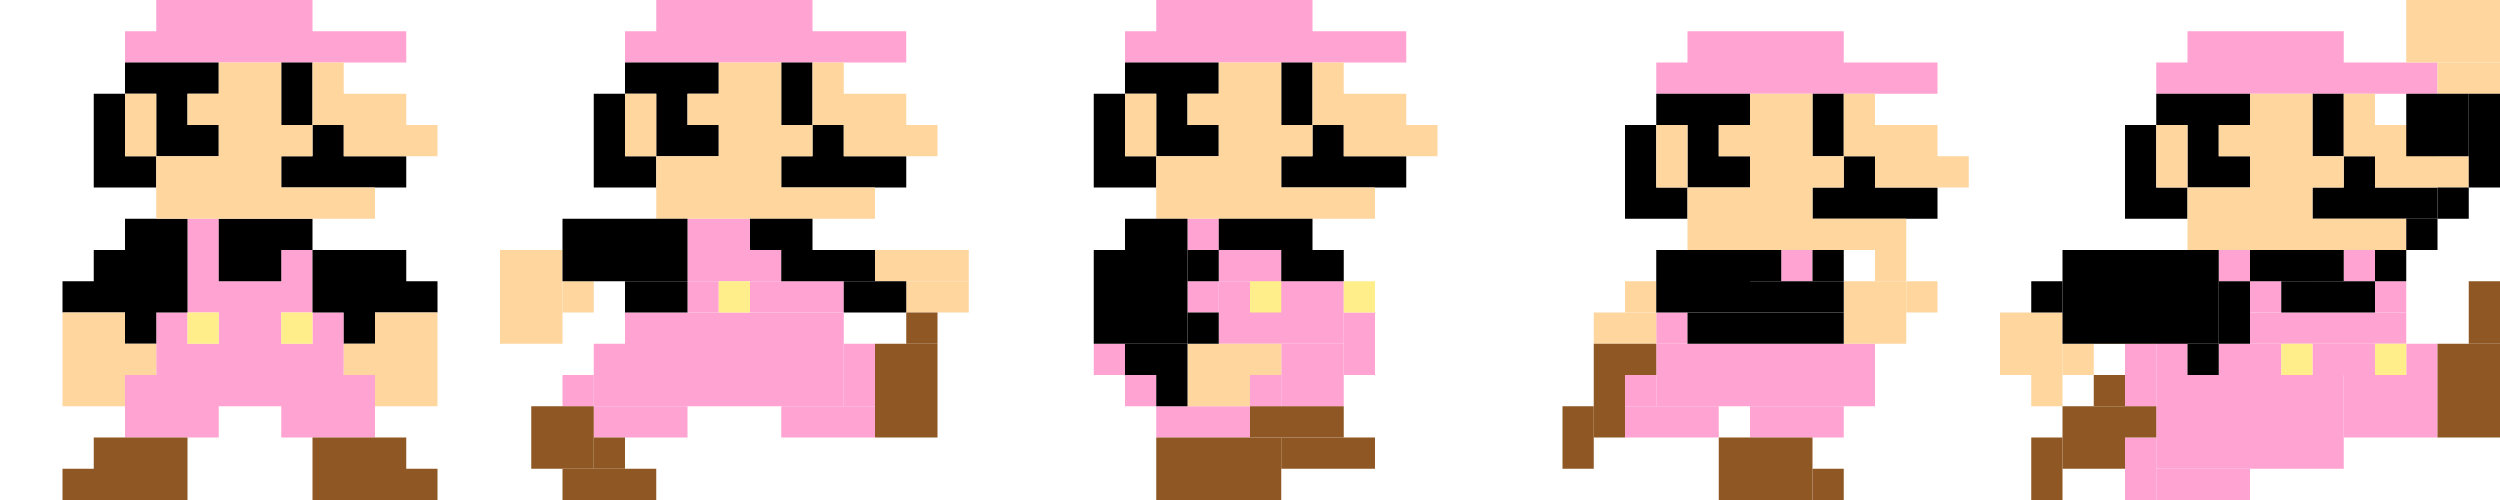
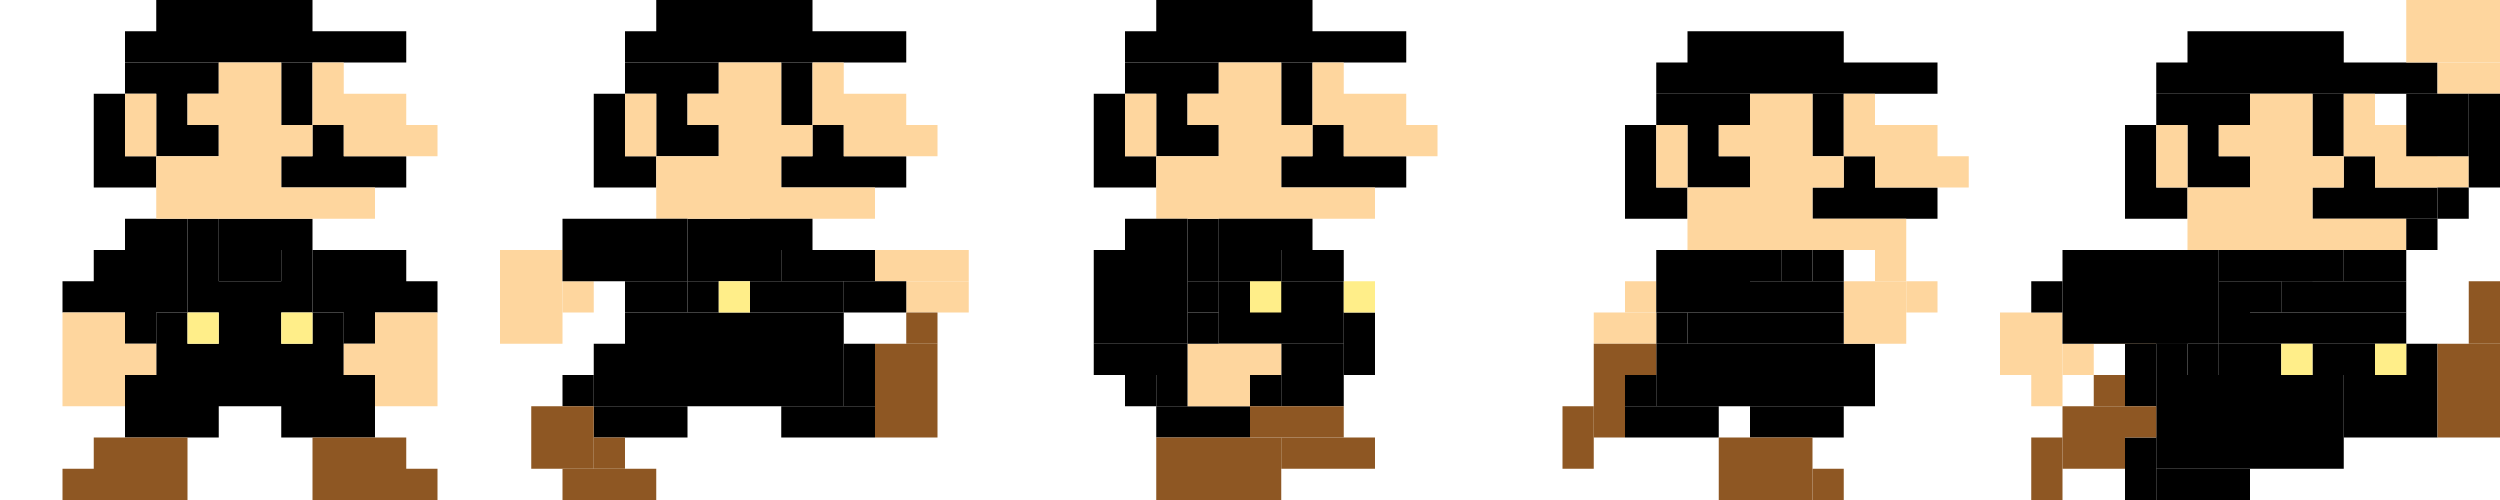
<svg xmlns="http://www.w3.org/2000/svg" width="80" height="16" viewBox="0 0 80 16" fill="none">
-   <path d="M78 3H69V2H70V1H75V2H78V3Z" fill="#FFA4D2" />
-   <rect x="69" y="12" width="6" height="3" fill="#FFA4D2" />
-   <rect x="68" y="11" width="1" height="2" fill="#FFA4D2" />
-   <rect x="68" y="14" width="1" height="2" fill="#FFA4D2" />
-   <rect x="69" y="15" width="3" height="1" fill="#FFA4D2" />
-   <rect x="69" y="11" width="1" height="1" fill="#FFA4D2" />
-   <rect x="71" y="11" width="2" height="1" fill="#FFA4D2" />
-   <rect x="74" y="11" width="2" height="1" fill="#FFA4D2" />
-   <rect x="75" y="12" width="3" height="2" fill="#FFA4D2" />
-   <rect x="77" y="11" width="1" height="1" fill="#FFA4D2" />
-   <rect x="72" y="10" width="5" height="1" fill="#FFA4D2" />
-   <rect x="72" y="9" width="1" height="1" fill="#FFA4D2" />
-   <rect x="71" y="8" width="1" height="1" fill="#FFA4D2" />
-   <rect x="75" y="8" width="1" height="1" fill="#FFA4D2" />
-   <rect x="76" y="9" width="1" height="1" fill="#FFA4D2" />
-   <rect x="69" y="10" width="1" height="1" fill="#FFA4D2" />
-   <rect x="73" y="8" width="1" height="1" fill="#FFA4D2" />
+   <path d="M78 3H69V2H70V1H75V2H78V3Z" fill="currentColor" />
+   <rect x="69" y="12" width="6" height="3" fill="currentColor" />
+   <rect x="68" y="11" width="1" height="2" fill="currentColor" />
+   <rect x="68" y="14" width="1" height="2" fill="currentColor" />
+   <rect x="69" y="15" width="3" height="1" fill="currentColor" />
+   <rect x="69" y="11" width="1" height="1" fill="currentColor" />
+   <rect x="71" y="11" width="2" height="1" fill="currentColor" />
+   <rect x="74" y="11" width="2" height="1" fill="currentColor" />
+   <rect x="75" y="12" width="3" height="2" fill="currentColor" />
+   <rect x="77" y="11" width="1" height="1" fill="currentColor" />
+   <rect x="72" y="10" width="5" height="1" fill="currentColor" />
+   <rect x="72" y="9" width="1" height="1" fill="currentColor" />
+   <rect x="71" y="8" width="1" height="1" fill="currentColor" />
+   <rect x="75" y="8" width="1" height="1" fill="currentColor" />
+   <rect x="76" y="9" width="1" height="1" fill="currentColor" />
+   <rect x="69" y="10" width="1" height="1" fill="currentColor" />
+   <rect x="73" y="8" width="1" height="1" fill="currentColor" />
  <rect x="74" y="3" width="1" height="2" fill="black" />
  <path d="M70 7H68V4H69V6H70V7Z" fill="black" />
  <path d="M72 6H70V4H69V3H72V4H71V5H72V6Z" fill="black" />
  <path d="M78 7H74V6H75V5H76V6H78V7Z" fill="black" />
  <rect x="69" y="4" width="1" height="2" fill="#FED69E" />
  <path d="M74 5H75V6H74V7H77V8H70V6H72V5H71V4H72V3H74V5Z" fill="#FED69E" />
  <path d="M76 4H78V5H79V6H76V5H75V3H76V4Z" fill="#FED69E" />
  <rect x="68" y="9" width="1" height="1" fill="#FED69E" />
  <rect x="67" y="10" width="2" height="1" fill="#FED69E" />
  <rect x="78" y="2" width="2" height="1" fill="#FED69E" />
  <rect x="64" y="10" width="2" height="2" fill="#FED69E" />
  <rect x="65" y="12" width="1" height="1" fill="#FED69E" />
  <rect x="66" y="11" width="1" height="1" fill="#FED69E" />
  <rect x="77" width="3" height="2" fill="#FED69E" />
  <rect x="71" y="9" width="1" height="2" fill="black" />
  <rect x="66" y="8" width="5" height="3" fill="black" />
  <rect x="65" y="9" width="1" height="1" fill="black" />
  <rect x="72" y="8" width="3" height="1" fill="black" />
  <rect x="73" y="9" width="3" height="1" fill="black" />
  <rect x="76" y="8" width="1" height="1" fill="black" />
  <rect x="77" y="7" width="1" height="1" fill="black" />
  <rect x="78" y="6" width="1" height="1" fill="black" />
  <rect x="79" y="3" width="1" height="3" fill="black" />
  <rect x="77" y="3" width="2" height="2" fill="black" />
  <rect x="70" y="11" width="1" height="1" fill="black" />
  <rect x="66" y="13" width="2" height="2" fill="#8E5723" />
  <rect x="65" y="14" width="1" height="2" fill="#8E5723" />
  <rect x="67" y="12" width="1" height="1" fill="#8E5723" />
  <rect x="68" y="13" width="1" height="1" fill="#8E5723" />
  <rect x="78" y="11" width="2" height="3" fill="#8E5723" />
  <rect x="79" y="9" width="1" height="2" fill="#8E5723" />
  <rect x="76" y="11" width="1" height="1" fill="#FFEE89" />
  <rect x="73" y="11" width="1" height="1" fill="#FFEE89" />
-   <path d="M62 3H53V2H54V1H59V2H62V3Z" fill="#FFA4D2" />
-   <rect x="53" y="11" width="7" height="2" fill="#FFA4D2" />
-   <rect x="56" y="13" width="3" height="1" fill="#FFA4D2" />
-   <rect x="52" y="13" width="3" height="1" fill="#FFA4D2" />
-   <rect x="52" y="12" width="1" height="1" fill="#FFA4D2" />
-   <rect x="53" y="10" width="1" height="1" fill="#FFA4D2" />
-   <rect x="57" y="8" width="1" height="1" fill="#FFA4D2" />
+   <path d="M62 3H53V2H54V1H59V2H62V3Z" fill="currentColor" />
+   <rect x="53" y="11" width="7" height="2" fill="currentColor" />
+   <rect x="56" y="13" width="3" height="1" fill="currentColor" />
+   <rect x="52" y="13" width="3" height="1" fill="currentColor" />
+   <rect x="52" y="12" width="1" height="1" fill="currentColor" />
+   <rect x="53" y="10" width="1" height="1" fill="currentColor" />
+   <rect x="57" y="8" width="1" height="1" fill="currentColor" />
  <rect x="58" y="3" width="1" height="2" fill="black" />
  <path d="M54 7H52V4H53V6H54V7Z" fill="black" />
  <path d="M56 6H54V4H53V3H56V4H55V5H56V6Z" fill="black" />
  <path d="M62 7H58V6H59V5H60V6H62V7Z" fill="black" />
  <rect x="53" y="4" width="1" height="2" fill="#FED69E" />
  <path d="M58 5H59V6H58V7H61V8H54V6H56V5H55V4H56V3H58V5Z" fill="#FED69E" />
  <path d="M60 4H62V5H63V6H60V5H59V3H60V4Z" fill="#FED69E" />
  <rect x="52" y="9" width="1" height="1" fill="#FED69E" />
  <rect x="51" y="10" width="2" height="1" fill="#FED69E" />
  <rect x="59" y="9" width="2" height="2" fill="#FED69E" />
  <rect x="61" y="9" width="1" height="1" fill="#FED69E" />
  <rect x="60" y="8" width="1" height="1" fill="#FED69E" />
  <rect x="56" y="8" width="1" height="1" fill="black" />
  <rect x="54" y="10" width="5" height="1" fill="black" />
  <rect x="53" y="8" width="3" height="2" fill="black" />
  <rect x="56" y="9" width="3" height="1" fill="black" />
  <rect x="58" y="8" width="1" height="1" fill="black" />
  <rect x="51" y="11" width="1" height="3" fill="#8E5723" />
  <rect x="50" y="13" width="1" height="2" fill="#8E5723" />
  <rect x="52" y="11" width="1" height="1" fill="#8E5723" />
  <rect x="55" y="14" width="3" height="2" fill="#8E5723" />
  <rect x="58" y="15" width="1" height="1" fill="#8E5723" />
-   <path d="M45 2H36V1H37V0H42V1H45V2Z" fill="#FFA4D2" />
-   <rect x="39" y="9" width="4" height="2" fill="#FFA4D2" />
-   <rect x="38" y="7" width="1" height="1" fill="#FFA4D2" />
-   <rect x="37" y="13" width="3" height="1" fill="#FFA4D2" />
-   <rect x="36" y="12" width="1" height="1" fill="#FFA4D2" />
-   <rect x="43" y="10" width="1" height="2" fill="#FFA4D2" />
-   <rect x="41" y="11" width="2" height="2" fill="#FFA4D2" />
-   <rect x="40" y="12" width="1" height="1" fill="#FFA4D2" />
-   <rect x="38" y="9" width="1" height="1" fill="#FFA4D2" />
-   <rect x="39" y="8" width="2" height="1" fill="#FFA4D2" />
-   <rect x="35" y="11" width="1" height="1" fill="#FFA4D2" />
+   <path d="M45 2H36V1H37V0H42V1H45V2Z" fill="currentColor" />
+   <rect x="39" y="9" width="4" height="2" fill="currentColor" />
+   <rect x="38" y="7" width="1" height="1" fill="currentColor" />
+   <rect x="37" y="13" width="3" height="1" fill="currentColor" />
+   <rect x="36" y="12" width="1" height="1" fill="currentColor" />
+   <rect x="43" y="10" width="1" height="2" fill="currentColor" />
+   <rect x="41" y="11" width="2" height="2" fill="currentColor" />
+   <rect x="40" y="12" width="1" height="1" fill="currentColor" />
+   <rect x="38" y="9" width="1" height="1" fill="currentColor" />
+   <rect x="39" y="8" width="2" height="1" fill="currentColor" />
+   <rect x="35" y="11" width="1" height="1" fill="currentColor" />
  <rect x="41" y="2" width="1" height="2" fill="black" />
  <path d="M37 6H35V3H36V5H37V6Z" fill="black" />
  <path d="M39 5H37V3H36V2H39V3H38V4H39V5Z" fill="black" />
  <path d="M45 6H41V5H42V4H43V5H45V6Z" fill="black" />
  <rect x="36" y="3" width="1" height="2" fill="#FED69E" />
  <path d="M41 4H42V5H41V6H44V7H37V5H39V4H38V3H39V2H41V4Z" fill="#FED69E" />
  <path d="M43 3H45V4H46V5H43V4H42V2H43V3Z" fill="#FED69E" />
  <rect x="38" y="11" width="2" height="2" fill="#FED69E" />
  <rect x="40" y="11" width="1" height="1" fill="#FED69E" />
  <rect x="35" y="8" width="3" height="3" fill="black" />
  <rect x="37" y="12" width="1" height="1" fill="black" />
  <rect x="36" y="11" width="2" height="1" fill="black" />
  <rect x="38" y="10" width="1" height="1" fill="black" />
  <rect x="38" y="8" width="1" height="1" fill="black" />
  <rect x="36" y="7" width="2" height="1" fill="black" />
  <rect x="39" y="7" width="3" height="1" fill="black" />
  <rect x="41" y="8" width="2" height="1" fill="black" />
  <rect x="37" y="14" width="4" height="2" fill="#8E5723" />
  <rect x="40" y="13" width="3" height="1" fill="#8E5723" />
  <rect x="41" y="14" width="3" height="1" fill="#8E5723" />
  <rect x="43" y="9" width="1" height="1" fill="#FFEE89" />
  <rect x="40" y="9" width="1" height="1" fill="#FFEE89" />
-   <path d="M29 2H20V1H21V0H26V1H29V2Z" fill="#FFA4D2" />
-   <rect x="22" y="7" width="2" height="2" fill="#FFA4D2" />
-   <rect x="24" y="9" width="3" height="1" fill="#FFA4D2" />
-   <rect x="24" y="8" width="1" height="1" fill="#FFA4D2" />
-   <rect x="22" y="9" width="1" height="1" fill="#FFA4D2" />
-   <rect x="19" y="13" width="3" height="1" fill="#FFA4D2" />
-   <rect x="25" y="13" width="3" height="1" fill="#FFA4D2" />
-   <rect x="27" y="11" width="1" height="2" fill="#FFA4D2" />
-   <rect x="19" y="11" width="1" height="2" fill="#FFA4D2" />
-   <rect x="18" y="12" width="1" height="1" fill="#FFA4D2" />
-   <rect x="20" y="10" width="7" height="3" fill="#FFA4D2" />
+   <path d="M29 2H20V1H21V0H26V1H29V2Z" fill="currentColor" />
+   <rect x="22" y="7" width="2" height="2" fill="currentColor" />
+   <rect x="24" y="9" width="3" height="1" fill="currentColor" />
+   <rect x="24" y="8" width="1" height="1" fill="currentColor" />
+   <rect x="22" y="9" width="1" height="1" fill="currentColor" />
+   <rect x="19" y="13" width="3" height="1" fill="currentColor" />
+   <rect x="25" y="13" width="3" height="1" fill="currentColor" />
+   <rect x="27" y="11" width="1" height="2" fill="currentColor" />
+   <rect x="19" y="11" width="1" height="2" fill="currentColor" />
+   <rect x="18" y="12" width="1" height="1" fill="currentColor" />
+   <rect x="20" y="10" width="7" height="3" fill="currentColor" />
  <rect x="25" y="2" width="1" height="2" fill="black" />
  <path d="M21 6H19V3H20V5H21V6Z" fill="black" />
  <path d="M23 5H21V3H20V2H23V3H22V4H23V5Z" fill="black" />
  <path d="M29 6H25V5H26V4H27V5H29V6Z" fill="black" />
  <rect x="20" y="3" width="1" height="2" fill="#FED69E" />
  <path d="M25 4H26V5H25V6H28V7H21V5H23V4H22V3H23V2H25V4Z" fill="#FED69E" />
  <path d="M27 3H29V4H30V5H27V4H26V2H27V3Z" fill="#FED69E" />
  <rect x="16" y="8" width="2" height="3" fill="#FED69E" />
  <rect x="18" y="9" width="1" height="1" fill="#FED69E" />
  <rect x="28" y="8" width="3" height="1" fill="#FED69E" />
  <rect x="29" y="9" width="2" height="1" fill="#FED69E" />
  <rect x="18" y="7" width="4" height="2" fill="black" />
  <rect x="20" y="9" width="2" height="1" fill="black" />
  <rect x="24" y="7" width="2" height="1" fill="black" />
  <rect x="27" y="9" width="2" height="1" fill="black" />
  <rect x="25" y="8" width="3" height="1" fill="black" />
  <rect x="18" y="15" width="3" height="1" fill="#8E5723" />
  <rect x="28" y="11" width="2" height="3" fill="#8E5723" />
  <rect x="29" y="10" width="1" height="1" fill="#8E5723" />
  <rect x="17" y="13" width="2" height="2" fill="#8E5723" />
  <rect x="19" y="14" width="1" height="1" fill="#8E5723" />
  <rect x="23" y="9" width="1" height="1" fill="#FFEE89" />
-   <path d="M13 2H4V1H5V0H10V1H13V2Z" fill="#FFA4D2" />
-   <path d="M6 11H7V10H6V7H7V9H9V8H10V10H9V11H10V10H11V12H12V14H9V13H7V14H4V12H5V10H6V11Z" fill="#FFA4D2" />
+   <path d="M13 2H4V1H5V0H10V1H13V2Z" fill="currentColor" />
+   <path d="M6 11H7V10H6V7H7V9H9V8H10V10H9V11H10V10H11V12H12V14H9V13H7V14H4V12H5V10H6V11Z" fill="currentColor" />
  <path d="M9 9H7V7H10V8H9V9Z" fill="black" />
  <path d="M12 11H11V10H10V8H13V9H14V10H12V11Z" fill="black" />
  <path d="M5 11H4V10H2V9H3V8H4V7H6V10H5V11Z" fill="black" />
  <rect x="9" y="2" width="1" height="2" fill="black" />
  <path d="M5 6H3V3H4V5H5V6Z" fill="black" />
  <path d="M7 5H5V3H4V2H7V3H6V4H7V5Z" fill="black" />
  <path d="M13 6H9V5H10V4H11V5H13V6Z" fill="black" />
  <path d="M6 16H2V15H3V14H6V16Z" fill="#8E5723" />
  <path d="M14 16H10V14H13V15H14V16Z" fill="#8E5723" />
  <path d="M4 11H5V12H4V13H2V10H4V11Z" fill="#FED69E" />
  <path d="M14 10V13H12V12H11V11H12V10H14Z" fill="#FED69E" />
  <rect x="4" y="3" width="1" height="2" fill="#FED69E" />
  <path d="M9 4H10V5H9V6H12V7H5V5H7V4H6V3H7V2H9V4Z" fill="#FED69E" />
  <path d="M11 3H13V4H14V5H11V4H10V2H11V3Z" fill="#FED69E" />
  <rect x="6" y="10" width="1" height="1" fill="#FFEE89" />
  <rect x="9" y="10" width="1" height="1" fill="#FFEE89" />
</svg>
